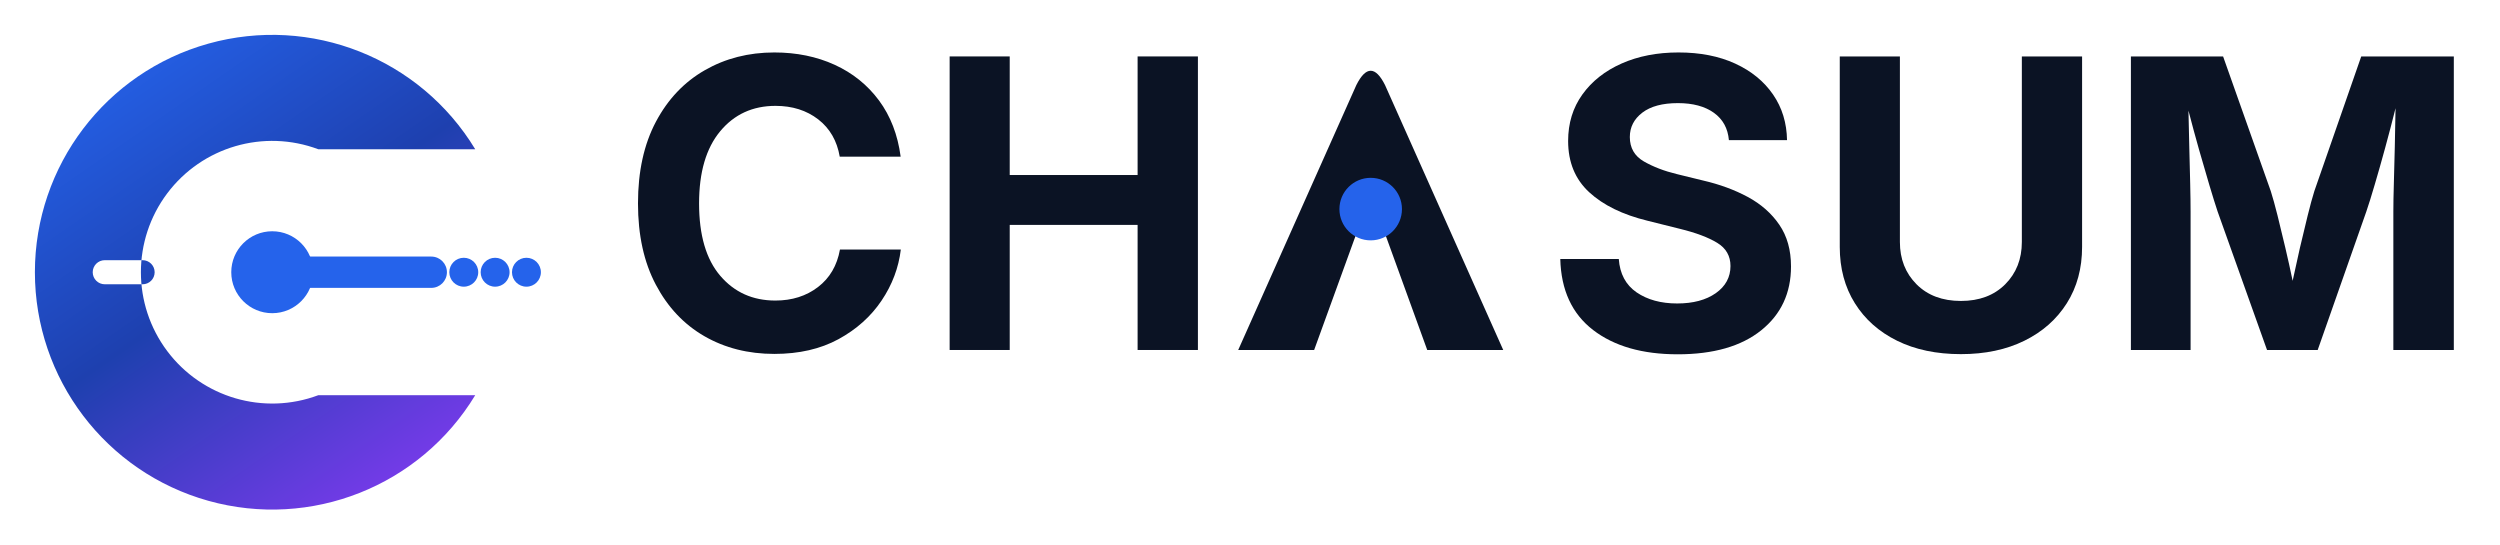
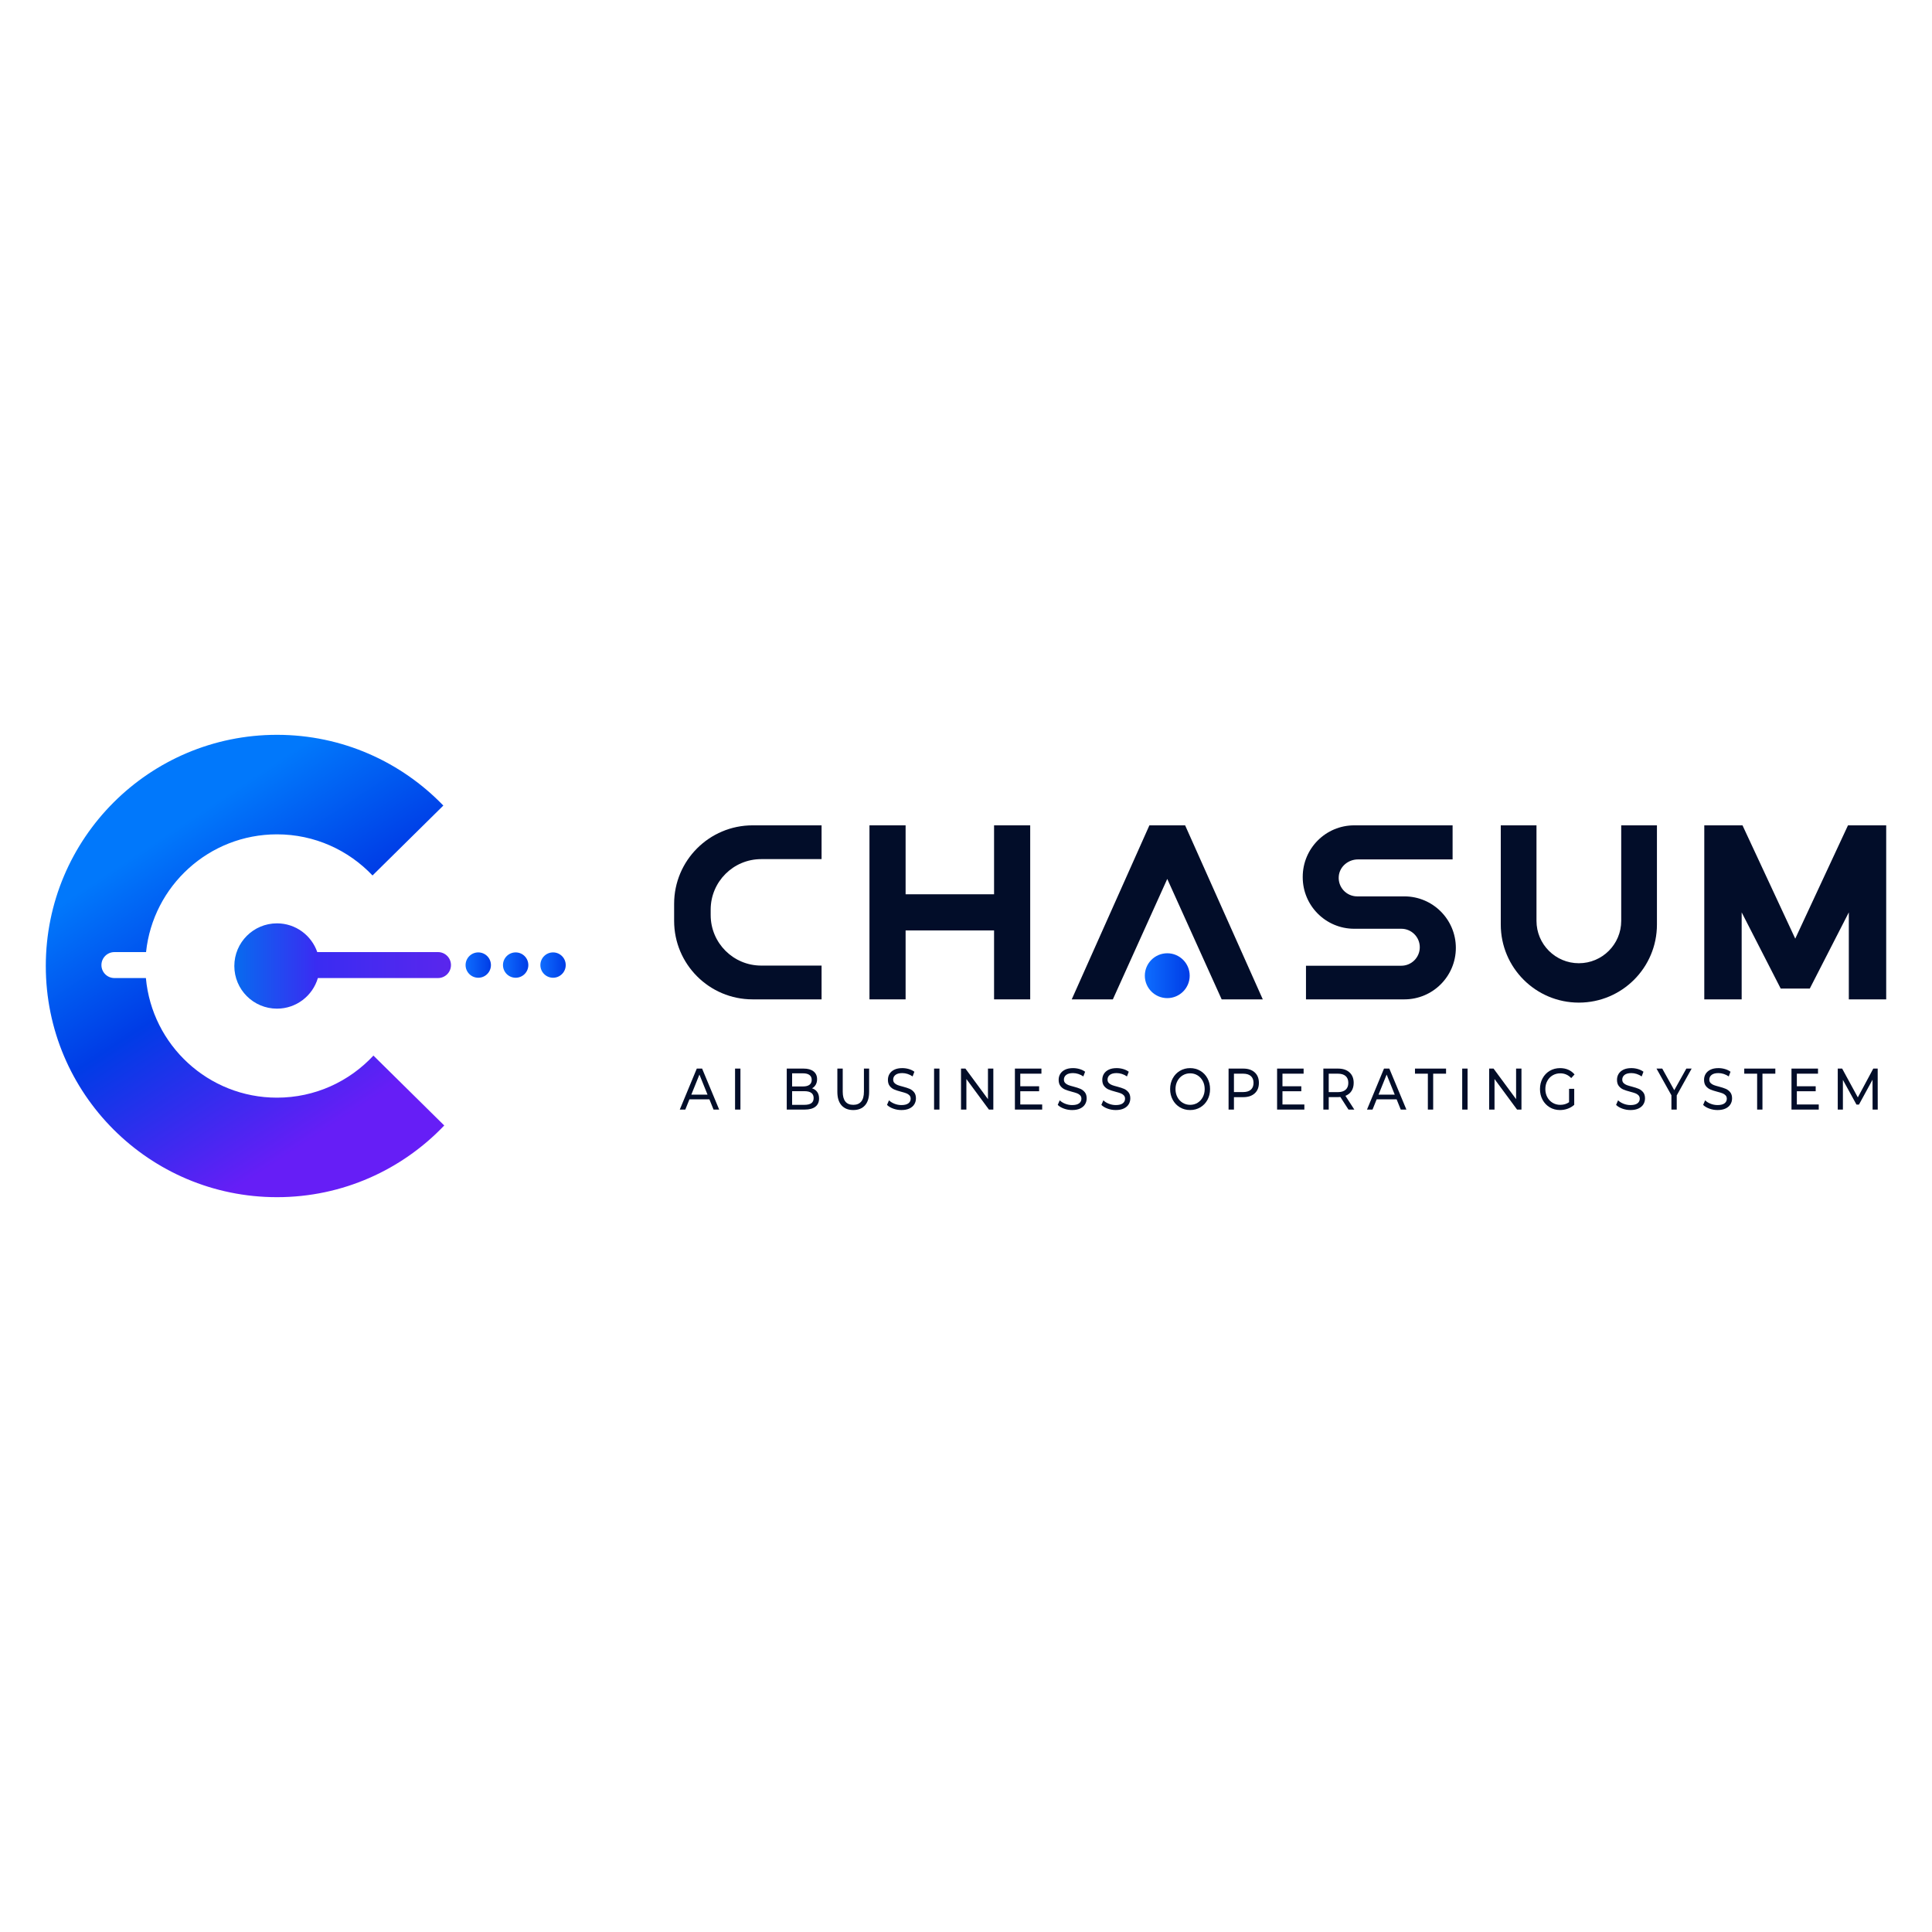
- <svg xmlns="http://www.w3.org/2000/svg" viewBox="0 0 446.09 97.14" fill="none" role="img" aria-label="Chasum">
-   <svg x="4.24" y="4.24" width="94.26" height="88.67" viewBox="-33.5 -33.5 71.223 67">
-     <defs>
-       <linearGradient id="f" x1="18%" y1="0%" x2="82%" y2="100%">
-         <stop offset="0%" stop-color="#2563EB" />
-         <stop offset="48%" stop-color="#1E40AF" />
-         <stop offset="100%" stop-color="#7C3AED" />
+ <svg xmlns="http://www.w3.org/2000/svg" version="1.1" x="0px" y="0px" width="1200px" height="1200px" viewBox="0 0 1200 1200" enable-background="new 0 0 1200 1200" xml:space="preserve">
+   <g id="master_logo">
+     <g>
+       <g>
+         <linearGradient id="full-1_" gradientUnits="userSpaceOnUse" x1="145.545" y1="600" x2="280.113" y2="600">
+           <stop offset="0" style="stop-color:#076BEF" />
+           <stop offset="0.38" style="stop-color:#3A2CF2" />
+           <stop offset="1" style="stop-color:#5A26ED" />
+         </linearGradient>
+         <path fill="url(#full-1_)" d="M272.05,591.362h-74.992c-3.585-10.383-13.42-17.853-25.022-17.853     c-14.631,0-26.491,11.861-26.491,26.491c0,14.631,11.86,26.491,26.491,26.491c12.028,0,22.168-8.023,25.401-19.005h74.613     c4.453,0,8.062-3.61,8.062-8.062C280.113,594.971,276.503,591.362,272.05,591.362z" />
+         <linearGradient id="full-2_" gradientUnits="userSpaceOnUse" x1="112.506" y1="511.988" x2="249.844" y2="720.239">
+           <stop offset="0" style="stop-color:#0178FB" />
+           <stop offset="0.369" style="stop-color:#003CE6" />
+           <stop offset="0.834" style="stop-color:#661EF6" />
+         </linearGradient>
+         <path fill="url(#full-2_)" d="M172.036,681.777c-42.639,0-77.638-32.637-81.421-74.29H71.063c-4.453,0-8.063-3.61-8.063-8.062     c0-4.453,3.61-8.062,8.063-8.062h19.654c4.316-41.102,39.074-73.139,81.319-73.139c23.373,0,44.439,9.822,59.342,25.543     l43.985-43.418c-26.115-27.073-62.741-43.939-103.328-43.939c-79.302,0-143.59,64.287-143.59,143.59s64.287,143.59,143.59,143.59     c40.881,0,77.743-17.113,103.893-44.532l-43.985-43.418C217.012,671.711,195.704,681.777,172.036,681.777z" />
+         <linearGradient id="full-3_" gradientUnits="userSpaceOnUse" x1="289.184" y1="599.424" x2="304.925" y2="599.424">
+           <stop offset="0.061" style="stop-color:#0D6AFD" />
+           <stop offset="1" style="stop-color:#003CE6" />
+         </linearGradient>
+         <circle fill="url(#full-3_)" cx="297.055" cy="599.424" r="7.871" />
+         <linearGradient id="full-4_" gradientUnits="userSpaceOnUse" x1="312.412" y1="599.424" x2="328.153" y2="599.424">
+           <stop offset="0.061" style="stop-color:#0D6AFD" />
+           <stop offset="1" style="stop-color:#003CE6" />
+         </linearGradient>
+         <circle fill="url(#full-4_)" cx="320.283" cy="599.424" r="7.871" />
+         <linearGradient id="full-5_" gradientUnits="userSpaceOnUse" x1="335.64" y1="599.424" x2="351.381" y2="599.424">
+           <stop offset="0.061" style="stop-color:#0D6AFD" />
+           <stop offset="1" style="stop-color:#003CE6" />
+         </linearGradient>
+         <path fill="url(#full-5_)" d="M343.51,591.553c-4.347,0-7.87,3.524-7.87,7.871s3.524,7.871,7.87,7.871     c4.347,0,7.871-3.524,7.871-7.871S347.857,591.553,343.51,591.553z" />
+       </g>
+       <g>
+         <path fill="#020D29" d="M418.711,561.391v10.577c0,26.927,21.829,48.756,48.756,48.756h42.823v-20.982h-37.492     c-17.334,0-31.386-14.052-31.386-31.386v-3.354c0-17.334,14.052-31.386,31.386-31.386h37.492v-20.982h-42.823     C440.54,512.634,418.711,534.463,418.711,561.391z" />
+         <polygon fill="#020D29" points="617.434,555.457 562.486,555.457 562.486,512.634 540.043,512.634 540.043,620.724      562.486,620.724 562.486,577.901 617.434,577.901 617.434,620.724 639.877,620.724 639.877,512.634 617.434,512.634    " />
+         <polygon fill="#020D29" points="725.007,512.634 713.914,512.634 665.674,620.724 691.213,620.724 725.007,545.912      758.801,620.724 784.34,620.724 736.1,512.634    " />
+         <path fill="#020D29" d="M872.27,556.756h-29.304c-6.712,0-12.079-5.76-11.426-12.607c0.569-5.969,5.923-10.352,11.919-10.352     h58.774v-21.163h-61.1c-17.664,0-31.984,14.32-31.984,31.984v0.267c0,17.664,14.32,31.984,31.984,31.984h29.241     c6.34,0,11.48,5.14,11.48,11.48v0c0,6.34-5.14,11.48-11.48,11.48h-59.204v20.895h61.101c17.664,0,31.984-14.32,31.984-31.984v0     C904.253,571.076,889.934,556.756,872.27,556.756z" />
+         <path fill="#020D29" d="M1006.968,571.967c0,14.532-11.781,26.313-26.313,26.313h0c-14.532,0-26.313-11.781-26.313-26.313     v-59.333h-22.185v61.612c0,26.785,21.713,48.498,48.498,48.498h0c26.785,0,48.498-21.714,48.498-48.498v-61.612h-22.185V571.967z     " />
+         <polygon fill="#020D29" points="1147.82,512.634 1115.058,583.017 1082.296,512.634 1058.562,512.634 1058.562,620.724      1081.78,620.724 1081.78,566.679 1106.029,614.016 1115.058,614.016 1124.087,614.016 1148.336,566.679 1148.336,620.724      1171.553,620.724 1171.553,512.634    " />
+       </g>
+       <linearGradient id="full-6_" gradientUnits="userSpaceOnUse" x1="711.077" y1="606.019" x2="738.938" y2="606.019">
+         <stop offset="0.061" style="stop-color:#0D6AFD" />
+         <stop offset="1" style="stop-color:#003CE6" />
      </linearGradient>
-     </defs>
-     <path fill="url(#f)" fill-rule="evenodd" d="M 27.372 16.577 A 32 32 0 1 1 27.372 -16.577 L 6.221 -16.577 A 17.706 17.706 0 1 0 6.221 16.577 Z M -22.579 -1.624h 5.101a 1.624 1.624 0 0 1 0 3.249h -5.101a 1.624 1.624 0 0 1 0 -3.249Z" />
-     <circle cx="0" cy="0" r="5.523" fill="#2563EB" />
-     <rect x="2.209" y="-2.112" width="21.344" height="4.223" rx="2.112" fill="#2563EB" />
-     <circle cx="25.827" cy="0" r="1.949" fill="#2563EB" />
-     <circle cx="30.051" cy="0" r="1.949" fill="#2563EB" />
-     <circle cx="34.274" cy="0" r="1.949" fill="#2563EB" />
-   </svg>
-   <svg x="106.54" y="5.36" width="335.31" height="86.43" viewBox="0 0 335.31 86.43">
-     <g transform="translate(4.00 57.09)">
-       <path fill="#0B1324" d="M27.63 0.70Q20.64 0.70 15.15-2.46Q9.67-5.62 6.49-11.64Q3.30-17.65 3.30-26.16Q3.30-34.70 6.50-40.73Q9.70-46.76 15.22-49.92Q20.74-53.09 27.63-53.09Q33.57-53.09 38.39-50.89Q43.21-48.69 46.30-44.53Q49.39-40.36 50.17-34.49L39.30-34.49Q38.57-38.74 35.46-41.15Q32.34-43.56 27.84-43.56Q21.73-43.56 17.96-39.02Q14.20-34.49 14.20-26.16Q14.20-17.65 17.98-13.24Q21.76-8.82 27.81-8.82Q32.27-8.82 35.42-11.23Q38.57-13.64 39.34-17.93L50.20-17.93Q49.61-13.04 46.76-8.81Q43.91-4.57 39.08-1.93Q34.24 0.70 27.63 0.70" />
-       <path fill="#0B1324" d="M69.63 0L58.91 0L58.91-52.38L69.63-52.38L69.63-31.22L92.45-31.22L92.45-52.38L103.21-52.38L103.21 0L92.45 0L92.45-22.32L69.63-22.32" />
-       <path fill="#0B1324" d="M 110.40 0 L 131.48 -47.27 Q 134.04 -52.38 136.60 -47.27 L 157.69 0 L 144.13 0 L 134.04 -27.80 L 123.95 0 Z" />
-       <circle cx="134.04" cy="-25.14" r="5.58" fill="#2563EB" />
-       <path fill="#0B1324" d="M188.82 0.77Q179.36 0.77 173.72-3.57Q168.08-7.91 167.87-16.24L178.31-16.24Q178.59-12.27 181.49-10.28Q184.39-8.30 188.72-8.30Q193-8.30 195.62-10.14Q198.24-11.99 198.24-14.98Q198.24-17.68 195.87-19.12Q193.50-20.57 189.21-21.62L183.44-23.06Q176.80-24.68 173.04-28.14Q169.27-31.61 169.27-37.30Q169.27-42.05 171.82-45.60Q174.37-49.15 178.82-51.12Q183.27-53.09 188.96-53.09Q194.76-53.09 199.09-51.10Q203.41-49.11 205.84-45.58Q208.26-42.05 208.33-37.44L197.96-37.44Q197.68-40.61 195.27-42.33Q192.86-44.05 188.86-44.05Q184.74-44.05 182.51-42.35Q180.28-40.64 180.28-38Q180.28-35.09 182.79-33.64Q185.31-32.20 188.65-31.39L193.39-30.23Q197.79-29.21 201.34-27.30Q204.89-25.38 206.96-22.34Q209.04-19.30 209.04-14.91Q209.04-7.77 203.71-3.50Q198.38 0.77 188.82 0.77" />
-       <path fill="#0B1324" d="M239.36 0.74Q232.82 0.74 227.97-1.65Q223.12-4.04 220.43-8.35Q217.74-12.66 217.74-18.39L217.74-52.38L228.47-52.38L228.47-19.27Q228.47-14.70 231.44-11.72Q234.41-8.75 239.36-8.75Q244.29-8.75 247.26-11.72Q250.23-14.70 250.23-19.27L250.23-52.38L260.98-52.38L260.98-18.39Q260.98-12.66 258.26-8.35Q255.54-4.04 250.68-1.65Q245.83 0.74 239.36 0.74" />
-       <path fill="#0B1324" d="M280.34 0L269.69 0L269.69-52.38L286.14-52.38L294.65-28.34Q295.18-26.68 295.85-24.01Q296.51-21.34 297.24-18.26Q297.96-15.19 298.55-12.34Q299.15-15.15 299.85-18.23Q300.56-21.30 301.23-23.98Q301.89-26.65 302.42-28.34L310.79-52.38L327.31-52.38L327.31 0L316.52 0L316.52-24.71Q316.52-26.68 316.61-29.74Q316.69-32.80 316.78-36.32Q316.87-39.83 316.91-43.14Q316.03-39.62 315.06-36.07Q314.09-32.52 313.21-29.55Q312.34-26.58 311.70-24.71L303.02 0L293.98 0L285.16-24.71Q284.56-26.51 283.70-29.39Q282.84-32.27 281.85-35.74Q280.87-39.20 279.96-42.71Q280.03-39.55 280.11-36.12Q280.20-32.70 280.27-29.69Q280.34-26.68 280.34-24.71" />
-       <g transform="translate(0 67.49)" fill="#334155">
-         <path d="M1.59 0L0.27 0L3.10-7.96L4.60-7.96L7.49 0L6.17 0L5.43-2.10L2.30-2.10L1.59 0M3.09-4.43L2.65-3.12L5.08-3.12L4.62-4.43Q4.46-4.91 4.27-5.53Q4.08-6.16 3.85-7.01Q3.61-6.15 3.43-5.52Q3.24-4.88 3.09-4.43" />
-         <path d="M14.22-7.96L15.44-7.96L15.44 0L14.22 0" />
-         <path d="" />
-         <path d="M31 0L27.94 0L27.94-7.96L30.87-7.96Q31.71-7.96 32.27-7.68Q32.83-7.41 33.10-6.93Q33.38-6.46 33.38-5.87Q33.38-5.12 32.98-4.73Q32.59-4.33 32.03-4.19L32.03-4.11Q32.43-4.09 32.81-3.86Q33.19-3.62 33.44-3.19Q33.69-2.76 33.69-2.15Q33.69-1.53 33.40-1.05Q33.11-0.56 32.52-0.28Q31.92 0 31 0M29.16-3.57L29.16-1.05L30.88-1.05Q31.74-1.05 32.11-1.38Q32.48-1.71 32.48-2.21Q32.48-2.77 32.06-3.17Q31.64-3.57 30.92-3.57L29.16-3.57M29.16-6.92L29.16-4.52L30.75-4.52Q31.36-4.52 31.77-4.86Q32.18-5.20 32.18-5.77Q32.18-6.26 31.84-6.59Q31.49-6.92 30.79-6.92" />
-         <path d="M43.88 0.12Q42.92 0.12 42.20-0.24Q41.49-0.61 41.10-1.26Q40.71-1.90 40.71-2.74L40.71-7.96L41.92-7.96L41.92-2.84Q41.92-2.03 42.45-1.51Q42.98-0.98 43.88-0.98Q44.78-0.98 45.30-1.51Q45.82-2.03 45.82-2.84L45.82-7.96L47.04-7.96L47.04-2.74Q47.04-1.90 46.65-1.26Q46.25-0.61 45.54-0.24Q44.83 0.12 43.88 0.12" />
-         <path d="M57.06 0.13Q55.72 0.13 54.92-0.49Q54.13-1.12 54.07-2.21L55.30-2.21Q55.35-1.56 55.86-1.25Q56.37-0.94 57.06-0.94Q57.81-0.94 58.31-1.29Q58.81-1.64 58.81-2.22Q58.81-2.74 58.37-2.99Q57.94-3.24 57.30-3.41L56.37-3.67Q55.39-3.93 54.84-4.45Q54.29-4.96 54.29-5.78Q54.29-6.47 54.66-6.98Q55.04-7.50 55.67-7.78Q56.31-8.07 57.11-8.07Q57.93-8.07 58.55-7.78Q59.18-7.50 59.53-7Q59.89-6.50 59.90-5.87L58.72-5.87Q58.66-6.41 58.21-6.71Q57.77-7.01 57.09-7.01Q56.37-7.01 55.94-6.68Q55.51-6.35 55.51-5.85Q55.51-5.47 55.74-5.23Q55.97-5 56.30-4.87Q56.64-4.73 56.94-4.65L57.72-4.45Q58.10-4.35 58.50-4.19Q58.90-4.02 59.25-3.76Q59.59-3.51 59.80-3.12Q60.01-2.74 60.01-2.20Q60.01-1.53 59.66-1Q59.32-0.47 58.66-0.17Q58 0.13 57.06 0.13" />
-         <path d="M67.04-7.96L68.26-7.96L68.26 0L67.04 0" />
-         <path d="M76.84 0L75.60 0L75.60-7.96L77.01-7.96L80.01-3.22Q80.19-2.92 80.45-2.48Q80.70-2.03 80.96-1.46Q80.92-2.04 80.90-2.56Q80.88-3.09 80.88-3.43L80.88-7.96L82.12-7.96L82.12 0L80.71 0L78.02-4.24Q77.82-4.55 77.64-4.86Q77.46-5.17 77.25-5.56Q77.04-5.95 76.75-6.48Q76.79-5.73 76.81-5.15Q76.84-4.56 76.84-4.25" />
-         <path d="M94.51 0L89.46 0L89.46-7.96L94.48-7.96L94.48-6.91L90.68-6.91L90.68-4.54L94.21-4.54L94.21-3.50L90.68-3.50L90.68-1.05L94.51-1.05" />
-         <path d="M104.32 0.13Q102.98 0.13 102.18-0.49Q101.38-1.12 101.33-2.21L102.55-2.21Q102.61-1.56 103.11-1.25Q103.62-0.94 104.31-0.94Q105.07-0.94 105.57-1.29Q106.06-1.64 106.06-2.22Q106.06-2.74 105.63-2.99Q105.19-3.24 104.55-3.41L103.62-3.67Q102.64-3.93 102.10-4.45Q101.55-4.96 101.55-5.78Q101.55-6.47 101.92-6.98Q102.29-7.50 102.93-7.78Q103.57-8.07 104.37-8.07Q105.19-8.07 105.81-7.78Q106.43-7.50 106.79-7Q107.14-6.50 107.16-5.87L105.97-5.87Q105.91-6.41 105.47-6.71Q105.02-7.01 104.34-7.01Q103.62-7.01 103.19-6.68Q102.77-6.35 102.77-5.85Q102.77-5.47 103-5.23Q103.23-5 103.56-4.87Q103.89-4.73 104.20-4.65L104.97-4.45Q105.35-4.35 105.76-4.19Q106.16-4.02 106.50-3.76Q106.84-3.51 107.06-3.12Q107.27-2.74 107.27-2.20Q107.27-1.53 106.92-1Q106.57-0.47 105.91-0.17Q105.25 0.13 104.32 0.13" />
-         <path d="M116.97 0.13Q115.63 0.13 114.83-0.49Q114.03-1.12 113.98-2.21L115.21-2.21Q115.26-1.56 115.77-1.25Q116.27-0.94 116.96-0.94Q117.72-0.94 118.22-1.29Q118.72-1.64 118.72-2.22Q118.72-2.74 118.28-2.99Q117.84-3.24 117.20-3.41L116.27-3.67Q115.30-3.93 114.75-4.45Q114.20-4.96 114.20-5.78Q114.20-6.47 114.57-6.98Q114.94-7.50 115.58-7.78Q116.22-8.07 117.02-8.07Q117.84-8.07 118.46-7.78Q119.08-7.50 119.44-7Q119.80-6.50 119.81-5.87L118.63-5.87Q118.57-6.41 118.12-6.71Q117.67-7.01 117-7.01Q116.27-7.01 115.85-6.68Q115.42-6.35 115.42-5.85Q115.42-5.47 115.65-5.23Q115.88-5 116.21-4.87Q116.55-4.73 116.85-4.65L117.63-4.45Q118.01-4.35 118.41-4.19Q118.81-4.02 119.15-3.76Q119.50-3.51 119.71-3.12Q119.92-2.74 119.92-2.20Q119.92-1.53 119.57-1Q119.22-0.47 118.56-0.17Q117.90 0.13 116.97 0.13" />
-         <path d="" />
-         <path d="M135.42 0.11Q134.39 0.11 133.57-0.38Q132.76-0.88 132.29-1.79Q131.82-2.70 131.82-3.98Q131.82-5.25 132.29-6.17Q132.76-7.09 133.57-7.58Q134.39-8.07 135.42-8.07Q136.45-8.07 137.26-7.58Q138.07-7.09 138.54-6.17Q139-5.25 139-3.98Q139-2.70 138.54-1.79Q138.07-0.87 137.26-0.38Q136.45 0.11 135.42 0.11M135.42-1Q136.10-1 136.63-1.35Q137.17-1.69 137.48-2.35Q137.80-3.01 137.80-3.98Q137.80-4.94 137.48-5.61Q137.17-6.27 136.63-6.62Q136.10-6.96 135.42-6.96Q134.73-6.96 134.19-6.62Q133.65-6.27 133.34-5.61Q133.03-4.94 133.03-3.98Q133.03-3.01 133.34-2.35Q133.65-1.69 134.19-1.35Q134.73-1 135.42-1" />
-         <path d="M147.29 0L146.07 0L146.07-7.96L148.92-7.96Q149.84-7.96 150.46-7.62Q151.07-7.28 151.38-6.70Q151.68-6.11 151.68-5.38Q151.68-4.64 151.37-4.05Q151.07-3.47 150.45-3.13Q149.84-2.79 148.91-2.79L147.29-2.79L147.29 0M147.29-6.92L147.29-3.82L148.80-3.82Q149.67-3.82 150.06-4.26Q150.45-4.70 150.45-5.38Q150.45-6.05 150.06-6.48Q149.67-6.92 148.78-6.92" />
-         <path d="M163.72 0L158.67 0L158.67-7.96L163.69-7.96L163.69-6.91L159.89-6.91L159.89-4.54L163.42-4.54L163.42-3.50L159.89-3.50L159.89-1.05L163.72-1.05" />
-         <path d="M172.07 0L170.86 0L170.86-7.96L173.71-7.96Q174.63-7.96 175.24-7.64Q175.86-7.32 176.16-6.76Q176.47-6.19 176.47-5.46Q176.47-4.66 176.10-4.07Q175.74-3.49 175.01-3.22L176.77 0L175.38 0L173.77-3.01Q173.74-3.01 173.70-3.01L172.07-3.01L172.07 0M172.07-6.92L172.07-4.05L173.58-4.05Q174.46-4.05 174.84-4.42Q175.23-4.79 175.23-5.46Q175.23-6.13 174.84-6.53Q174.45-6.92 173.57-6.92" />
-         <path d="M184.24 0L182.92 0L185.75-7.96L187.25-7.96L190.13 0L188.81 0L188.08-2.10L184.95-2.10L184.24 0M185.74-4.43L185.30-3.12L187.72-3.12L187.26-4.43Q187.10-4.91 186.92-5.53Q186.73-6.16 186.49-7.01Q186.26-6.15 186.07-5.52Q185.89-4.88 185.74-4.43" />
-         <path d="M198.95-6.91L196.47-6.91L196.47-7.96L202.65-7.96L202.65-6.91L200.18-6.91L200.18 0L198.95 0" />
-         <path d="M209.60-7.96L210.81-7.96L210.81 0L209.60 0" />
-         <path d="M219.39 0L218.16 0L218.16-7.96L219.56-7.96L222.56-3.22Q222.75-2.92 223-2.48Q223.25-2.03 223.52-1.46Q223.48-2.04 223.46-2.56Q223.44-3.09 223.44-3.43L223.44-7.96L224.67-7.96L224.67 0L223.26 0L220.57-4.24Q220.38-4.55 220.20-4.86Q220.02-5.17 219.81-5.56Q219.59-5.95 219.30-6.48Q219.34-5.73 219.37-5.15Q219.39-4.56 219.39-4.25" />
-         <path d="M235.36 0.11Q234.28 0.11 233.47-0.39Q232.65-0.89 232.20-1.80Q231.74-2.71 231.74-3.98Q231.74-5.25 232.20-6.16Q232.67-7.08 233.47-7.57Q234.28-8.07 235.31-8.07Q236.17-8.07 236.87-7.74Q237.57-7.40 238.03-6.81Q238.48-6.22 238.62-5.45L237.37-5.45Q237.15-6.15 236.63-6.55Q236.11-6.96 235.32-6.96Q234.65-6.96 234.11-6.62Q233.57-6.27 233.26-5.61Q232.95-4.94 232.95-3.98Q232.95-3.02 233.26-2.36Q233.57-1.69 234.12-1.35Q234.66-1 235.37-1Q236.32-1 236.89-1.56Q237.47-2.12 237.50-3.08L235.55-3.08L235.55-4.08L238.69-4.08L238.69-3.17Q238.69-2.16 238.26-1.43Q237.83-0.69 237.08-0.29Q236.33 0.11 235.36 0.11" />
-         <path d="" />
-         <path d="M253.60 0.13Q252.26 0.13 251.47-0.49Q250.67-1.12 250.62-2.21L251.84-2.21Q251.89-1.56 252.40-1.25Q252.91-0.94 253.60-0.94Q254.36-0.94 254.85-1.29Q255.35-1.64 255.35-2.22Q255.35-2.74 254.92-2.99Q254.48-3.24 253.84-3.41L252.91-3.67Q251.93-3.93 251.38-4.45Q250.84-4.96 250.84-5.78Q250.84-6.47 251.21-6.98Q251.58-7.50 252.22-7.78Q252.86-8.07 253.66-8.07Q254.48-8.07 255.10-7.78Q255.72-7.50 256.08-7Q256.43-6.50 256.45-5.87L255.26-5.87Q255.20-6.41 254.76-6.71Q254.31-7.01 253.63-7.01Q252.91-7.01 252.48-6.68Q252.05-6.35 252.05-5.85Q252.05-5.47 252.28-5.23Q252.51-5 252.85-4.87Q253.18-4.73 253.49-4.65L254.26-4.45Q254.64-4.35 255.04-4.19Q255.45-4.02 255.79-3.76Q256.13-3.51 256.34-3.12Q256.55-2.74 256.55-2.20Q256.55-1.53 256.21-1Q255.86-0.47 255.20-0.17Q254.54 0.13 253.60 0.13" />
-         <path d="M267.13 0L265.91 0L265.91-3.17L262.97-7.96L264.40-7.96L265.89-5.42Q266.08-5.11 266.23-4.82Q266.38-4.54 266.53-4.18Q266.68-4.55 266.83-4.83Q266.98-5.12 267.15-5.42L268.63-7.96L270.05-7.96L267.13-3.17" />
-         <path d="M279.46 0.13Q278.12 0.13 277.32-0.49Q276.52-1.12 276.47-2.21L277.69-2.21Q277.75-1.56 278.26-1.25Q278.76-0.94 279.45-0.94Q280.21-0.94 280.71-1.29Q281.21-1.64 281.21-2.22Q281.21-2.74 280.77-2.99Q280.33-3.24 279.69-3.41L278.76-3.67Q277.79-3.93 277.24-4.45Q276.69-4.96 276.69-5.78Q276.69-6.47 277.06-6.98Q277.43-7.50 278.07-7.78Q278.71-8.07 279.51-8.07Q280.33-8.07 280.95-7.78Q281.57-7.50 281.93-7Q282.28-6.50 282.30-5.87L281.11-5.87Q281.06-6.41 280.61-6.71Q280.16-7.01 279.48-7.01Q278.76-7.01 278.34-6.68Q277.91-6.35 277.91-5.85Q277.91-5.47 278.14-5.23Q278.37-5 278.70-4.87Q279.04-4.73 279.34-4.65L280.12-4.45Q280.49-4.35 280.90-4.19Q281.30-4.02 281.64-3.76Q281.99-3.51 282.20-3.12Q282.41-2.74 282.41-2.20Q282.41-1.53 282.06-1Q281.71-0.47 281.05-0.17Q280.39 0.13 279.46 0.13" />
-         <path d="M291.52-6.91L289.04-6.91L289.04-7.96L295.22-7.96L295.22-6.91L292.75-6.91L292.75 0L291.52 0" />
-         <path d="M307.21 0L302.16 0L302.16-7.96L307.18-7.96L307.18-6.91L303.38-6.91L303.38-4.54L306.91-4.54L306.91-3.50L303.38-3.50L303.38-1.05L307.21-1.05" />
-         <path d="M315.53 0L314.35 0L314.35-7.96L316.14-7.96L317.88-3.39Q317.96-3.18 318.06-2.84Q318.16-2.50 318.27-2.11Q318.37-1.72 318.47-1.36Q318.56-1.71 318.67-2.10Q318.78-2.49 318.88-2.83Q318.98-3.17 319.06-3.39L320.77-7.96L322.57-7.96L322.57 0L321.36 0L321.36-4.29Q321.36-4.72 321.38-5.42Q321.39-6.11 321.40-6.78Q321.27-6.29 321.12-5.81Q320.97-5.34 320.83-4.93Q320.70-4.53 320.61-4.29L318.98 0L317.94 0L316.29-4.29Q316.15-4.64 315.93-5.33Q315.71-6.01 315.48-6.75Q315.49-6.33 315.50-5.88Q315.52-5.42 315.52-5.01Q315.53-4.59 315.53-4.29" />
+       <circle fill="url(#full-6_)" cx="725.007" cy="606.019" r="13.93" />
+       <g>
+         <path fill="#020D29" d="M440.625,682.814h-12.401l-2.567,6.365h-3.434l10.568-25.462h3.301l10.601,25.462h-3.5L440.625,682.814z      M439.459,679.904l-5.034-12.477l-5.034,12.477H439.459z" />
+         <path fill="#020D29" d="M456.561,663.717h3.333v25.462h-3.333V663.717z" />
+         <path fill="#020D29" d="M507.565,678.213c0.778,1.078,1.167,2.443,1.167,4.092c0,2.206-0.762,3.904-2.284,5.092     c-1.522,1.188-3.739,1.782-6.65,1.782h-11.134v-25.462h10.467c2.667,0,4.728,0.582,6.185,1.746     c1.455,1.163,2.184,2.777,2.184,4.838c0,1.333-0.283,2.485-0.851,3.455c-0.566,0.97-1.328,1.709-2.283,2.218     C505.72,676.388,506.788,677.133,507.565,678.213z M491.997,666.663v8.148h6.834c1.712,0,3.028-0.345,3.951-1.037     c0.922-0.691,1.383-1.703,1.383-3.037c0-1.333-0.462-2.346-1.383-3.037c-0.923-0.692-2.239-1.037-3.951-1.037H491.997z      M503.932,685.214c0.955-0.679,1.433-1.746,1.433-3.201c0-2.838-1.899-4.256-5.7-4.256h-7.668v8.475h7.668     C501.553,686.232,502.976,685.893,503.932,685.214z" />
+         <path fill="#020D29" d="M522.7,686.56c-1.734-1.94-2.6-4.729-2.6-8.366v-14.477h3.333v14.332c0,5.456,2.189,8.184,6.567,8.184     c2.134,0,3.767-0.673,4.901-2.019s1.7-3.401,1.7-6.165v-14.332h3.233v14.477c0,3.662-0.866,6.456-2.6,8.384     s-4.156,2.892-7.267,2.892C526.856,689.47,524.434,688.5,522.7,686.56z" />
+         <path fill="#020D29" d="M554.787,688.579c-1.634-0.594-2.918-1.365-3.851-2.31l1.233-2.838c0.889,0.873,2.028,1.583,3.417,2.128     c1.389,0.546,2.817,0.818,4.284,0.818c1.934,0,3.377-0.357,4.334-1.073c0.955-0.715,1.434-1.667,1.434-2.856     c0-0.873-0.261-1.582-0.783-2.127c-0.523-0.546-1.167-0.964-1.934-1.255s-1.85-0.619-3.25-0.983     c-1.755-0.46-3.172-0.921-4.251-1.381c-1.077-0.461-2-1.17-2.767-2.128c-0.767-0.957-1.15-2.249-1.15-3.874     c0-1.358,0.328-2.582,0.983-3.673c0.655-1.091,1.651-1.965,2.984-2.619c1.334-0.655,2.989-0.983,4.967-0.983     c1.378,0,2.734,0.194,4.067,0.582c1.334,0.389,2.478,0.946,3.434,1.673l-1.1,2.91c-0.978-0.679-2.023-1.194-3.134-1.546     c-1.111-0.351-2.2-0.527-3.267-0.527c-1.889,0-3.305,0.376-4.25,1.128c-0.945,0.752-1.417,1.722-1.417,2.91     c0,0.872,0.266,1.582,0.8,2.127c0.533,0.546,1.194,0.97,1.983,1.273c0.788,0.304,1.861,0.625,3.217,0.964     c1.755,0.461,3.167,0.923,4.234,1.382c1.067,0.461,1.983,1.164,2.75,2.11c0.767,0.946,1.151,2.219,1.151,3.82     c0,1.334-0.333,2.553-1.001,3.656c-0.666,1.103-1.678,1.976-3.033,2.619c-1.356,0.642-3.023,0.964-5.001,0.964     C558.114,689.47,556.42,689.173,554.787,688.579z" />
+         <path fill="#020D29" d="M580.172,663.717h3.333v25.462h-3.333V663.717z" />
+         <path fill="#020D29" d="M616.975,663.717v25.462h-2.734l-14.001-18.987v18.987h-3.333v-25.462h2.733l14.001,18.987v-18.987     H616.975z" />
+         <path fill="#020D29" d="M647.313,686.014v3.164h-16.935v-25.462h16.468v3.164h-13.135v7.821h11.701v3.092h-11.701v8.22H647.313z" />
+         <path fill="#020D29" d="M660.83,688.579c-1.634-0.594-2.918-1.365-3.851-2.31l1.233-2.838c0.889,0.873,2.028,1.583,3.417,2.128     c1.389,0.546,2.817,0.818,4.284,0.818c1.934,0,3.378-0.357,4.334-1.073c0.955-0.715,1.434-1.667,1.434-2.856     c0-0.873-0.261-1.582-0.783-2.127c-0.523-0.546-1.167-0.964-1.934-1.255s-1.85-0.619-3.25-0.983     c-1.755-0.46-3.172-0.921-4.251-1.381c-1.077-0.461-2-1.17-2.767-2.128c-0.767-0.957-1.149-2.249-1.149-3.874     c0-1.358,0.328-2.582,0.983-3.673c0.655-1.091,1.651-1.965,2.984-2.619c1.334-0.655,2.989-0.983,4.967-0.983     c1.378,0,2.734,0.194,4.067,0.582c1.334,0.389,2.478,0.946,3.434,1.673l-1.1,2.91c-0.978-0.679-2.023-1.194-3.134-1.546     c-1.111-0.351-2.2-0.527-3.267-0.527c-1.889,0-3.305,0.376-4.25,1.128c-0.945,0.752-1.417,1.722-1.417,2.91     c0,0.872,0.266,1.582,0.8,2.127c0.533,0.546,1.194,0.97,1.983,1.273c0.788,0.304,1.861,0.625,3.217,0.964     c1.755,0.461,3.167,0.923,4.234,1.382c1.067,0.461,1.983,1.164,2.75,2.11c0.767,0.946,1.15,2.219,1.15,3.82     c0,1.334-0.333,2.553-1,3.656c-0.666,1.103-1.678,1.976-3.033,2.619c-1.356,0.642-3.023,0.964-5.001,0.964     C664.158,689.47,662.463,689.173,660.83,688.579z" />
+         <path fill="#020D29" d="M687.933,688.579c-1.634-0.594-2.918-1.365-3.851-2.31l1.233-2.838c0.889,0.873,2.028,1.583,3.417,2.128     c1.389,0.546,2.817,0.818,4.284,0.818c1.934,0,3.378-0.357,4.334-1.073c0.955-0.715,1.434-1.667,1.434-2.856     c0-0.873-0.261-1.582-0.783-2.127c-0.523-0.546-1.167-0.964-1.934-1.255s-1.85-0.619-3.25-0.983     c-1.755-0.46-3.172-0.921-4.251-1.381c-1.078-0.461-2-1.17-2.767-2.128c-0.767-0.957-1.15-2.249-1.15-3.874     c0-1.358,0.328-2.582,0.983-3.673c0.655-1.091,1.651-1.965,2.984-2.619c1.334-0.655,2.989-0.983,4.967-0.983     c1.378,0,2.734,0.194,4.067,0.582c1.334,0.389,2.478,0.946,3.434,1.673l-1.1,2.91c-0.978-0.679-2.023-1.194-3.134-1.546     c-1.111-0.351-2.2-0.527-3.267-0.527c-1.888,0-3.305,0.376-4.25,1.128c-0.945,0.752-1.417,1.722-1.417,2.91     c0,0.872,0.266,1.582,0.8,2.127c0.533,0.546,1.194,0.97,1.983,1.273c0.788,0.304,1.861,0.625,3.217,0.964     c1.755,0.461,3.167,0.923,4.234,1.382c1.067,0.461,1.983,1.164,2.75,2.11c0.767,0.946,1.151,2.219,1.151,3.82     c0,1.334-0.333,2.553-1,3.656c-0.666,1.103-1.678,1.976-3.033,2.619c-1.356,0.642-3.023,0.964-5.001,0.964     C691.26,689.47,689.566,689.173,687.933,688.579z" />
+         <path fill="#020D29" d="M732.854,687.779c-1.89-1.128-3.373-2.686-4.451-4.674c-1.077-1.988-1.616-4.207-1.616-6.656     c0-2.449,0.539-4.668,1.616-6.657c1.078-1.987,2.562-3.546,4.451-4.674c1.889-1.127,4.011-1.691,6.367-1.691     c2.334,0,4.445,0.564,6.334,1.691c1.89,1.128,3.368,2.68,4.434,4.656c1.067,1.976,1.6,4.201,1.6,6.675     c0,2.473-0.534,4.698-1.6,6.674c-1.067,1.976-2.545,3.528-4.434,4.656c-1.889,1.128-4,1.691-6.334,1.691     C736.865,689.47,734.742,688.906,732.854,687.779z M743.838,684.96c1.368-0.849,2.445-2.019,3.234-3.511     c0.788-1.491,1.183-3.157,1.183-5.001c0-1.843-0.395-3.511-1.183-5.002c-0.789-1.492-1.867-2.661-3.234-3.511     c-1.367-0.849-2.906-1.273-4.617-1.273c-1.712,0-3.262,0.424-4.65,1.273c-1.389,0.85-2.479,2.019-3.267,3.511     c-0.789,1.491-1.184,3.158-1.184,5.002c0,1.843,0.395,3.51,1.184,5.001c0.788,1.492,1.878,2.662,3.267,3.511     c1.388,0.849,2.938,1.273,4.65,1.273C740.932,686.232,742.471,685.808,743.838,684.96z" />
+         <path fill="#020D29" d="M779.324,666.081c1.734,1.577,2.601,3.747,2.601,6.511c0,2.765-0.867,4.934-2.601,6.511     c-1.733,1.576-4.112,2.364-7.134,2.364h-5.767v7.711h-3.333v-25.462h9.1C775.213,663.717,777.592,664.505,779.324,666.081z      M776.925,676.83c1.111-0.983,1.667-2.395,1.667-4.238c0-1.842-0.556-3.255-1.667-4.238c-1.112-0.982-2.723-1.473-4.834-1.473     h-5.668v11.422h5.668C774.201,678.303,775.813,677.812,776.925,676.83z" />
+         <path fill="#020D29" d="M810.162,686.014v3.164h-16.935v-25.462h16.468v3.164H796.56v7.821h11.701v3.092H796.56v8.22H810.162z" />
+         <path fill="#020D29" d="M837.563,689.179l-5.033-7.821c-0.623,0.049-1.112,0.073-1.467,0.073h-5.767v7.748h-3.333v-25.462h9.1     c3.022,0,5.401,0.788,7.134,2.364c1.734,1.577,2.601,3.747,2.601,6.511c0,1.964-0.445,3.637-1.334,5.019     c-0.889,1.382-2.156,2.389-3.8,3.019l5.533,8.548H837.563z M835.797,676.848c1.111-0.994,1.667-2.412,1.667-4.256     c0-1.842-0.555-3.255-1.667-4.238c-1.112-0.982-2.723-1.473-4.834-1.473h-5.668v11.459h5.668     C833.074,678.34,834.685,677.843,835.797,676.848z" />
+         <path fill="#020D29" d="M867.466,682.814h-12.401l-2.567,6.365h-3.434l10.568-25.462h3.301l10.601,25.462h-3.5L867.466,682.814z      M866.3,679.904l-5.034-12.477l-5.034,12.477H866.3z" />
+         <path fill="#020D29" d="M886.869,666.881h-8.001v-3.164h19.302v3.164h-8v22.297h-3.301V666.881z" />
+         <path fill="#020D29" d="M908.205,663.717h3.333v25.462h-3.333V663.717z" />
+         <path fill="#020D29" d="M945.008,663.717v25.462h-2.734l-14.001-18.987v18.987h-3.333v-25.462h2.733l14.001,18.987v-18.987     H945.008z" />
+         <path fill="#020D29" d="M974.578,676.302h3.2v9.93c-1.155,1.043-2.5,1.843-4.034,2.401s-3.134,0.837-4.8,0.837     c-2.356,0-4.479-0.563-6.367-1.691c-1.89-1.128-3.373-2.68-4.451-4.656c-1.078-1.976-1.616-4.201-1.616-6.674     c0-2.474,0.539-4.705,1.616-6.693c1.078-1.988,2.567-3.54,4.468-4.656c1.9-1.115,4.039-1.673,6.417-1.673     c1.867,0,3.561,0.333,5.083,1.001c1.521,0.667,2.817,1.643,3.884,2.929l-2.067,2.255c-1.867-1.964-4.122-2.946-6.767-2.946     c-1.779,0-3.374,0.418-4.785,1.255c-1.411,0.837-2.516,2.001-3.316,3.492s-1.201,3.17-1.201,5.038     c0,1.843,0.401,3.51,1.201,5.001c0.8,1.492,1.905,2.662,3.316,3.511c1.411,0.849,2.995,1.273,4.751,1.273     c2.089,0,3.911-0.546,5.467-1.637V676.302z" />
+         <path fill="#020D29" d="M1007.631,688.579c-1.634-0.594-2.918-1.365-3.851-2.31l1.233-2.838c0.889,0.873,2.028,1.583,3.417,2.128     c1.389,0.546,2.817,0.818,4.284,0.818c1.934,0,3.377-0.357,4.334-1.073c0.955-0.715,1.434-1.667,1.434-2.856     c0-0.873-0.261-1.582-0.783-2.127c-0.523-0.546-1.167-0.964-1.934-1.255s-1.85-0.619-3.25-0.983     c-1.755-0.46-3.172-0.921-4.251-1.381c-1.077-0.461-2-1.17-2.767-2.128c-0.767-0.957-1.15-2.249-1.15-3.874     c0-1.358,0.328-2.582,0.983-3.673c0.655-1.091,1.651-1.965,2.984-2.619c1.334-0.655,2.989-0.983,4.967-0.983     c1.378,0,2.734,0.194,4.067,0.582c1.334,0.389,2.478,0.946,3.434,1.673l-1.1,2.91c-0.978-0.679-2.023-1.194-3.134-1.546     c-1.111-0.351-2.2-0.527-3.267-0.527c-1.889,0-3.305,0.376-4.25,1.128c-0.945,0.752-1.417,1.722-1.417,2.91     c0,0.872,0.266,1.582,0.8,2.127c0.533,0.546,1.194,0.97,1.983,1.273c0.788,0.304,1.861,0.625,3.217,0.964     c1.755,0.461,3.167,0.923,4.234,1.382c1.067,0.461,1.983,1.164,2.75,2.11c0.767,0.946,1.151,2.219,1.151,3.82     c0,1.334-0.333,2.553-1.001,3.656c-0.666,1.103-1.678,1.976-3.033,2.619c-1.356,0.642-3.023,0.964-5.001,0.964     C1010.958,689.47,1009.264,689.173,1007.631,688.579z" />
+         <path fill="#020D29" d="M1041.45,680.376v8.802h-3.301v-8.875l-9.267-16.586h3.567l7.467,13.422l7.501-13.422h3.3     L1041.45,680.376z" />
+         <path fill="#020D29" d="M1061.702,688.579c-1.634-0.594-2.918-1.365-3.851-2.31l1.233-2.838c0.889,0.873,2.028,1.583,3.417,2.128     c1.389,0.546,2.817,0.818,4.284,0.818c1.934,0,3.377-0.357,4.334-1.073c0.955-0.715,1.434-1.667,1.434-2.856     c0-0.873-0.261-1.582-0.783-2.127c-0.523-0.546-1.167-0.964-1.934-1.255c-0.767-0.291-1.85-0.619-3.25-0.983     c-1.755-0.46-3.172-0.921-4.251-1.381c-1.077-0.461-2-1.17-2.767-2.128c-0.767-0.957-1.149-2.249-1.149-3.874     c0-1.358,0.328-2.582,0.983-3.673c0.655-1.091,1.651-1.965,2.984-2.619c1.334-0.655,2.989-0.983,4.967-0.983     c1.378,0,2.734,0.194,4.067,0.582c1.334,0.389,2.478,0.946,3.434,1.673l-1.1,2.91c-0.978-0.679-2.023-1.194-3.134-1.546     c-1.111-0.351-2.2-0.527-3.267-0.527c-1.889,0-3.306,0.376-4.25,1.128c-0.945,0.752-1.417,1.722-1.417,2.91     c0,0.872,0.266,1.582,0.8,2.127c0.533,0.546,1.194,0.97,1.983,1.273c0.788,0.304,1.861,0.625,3.217,0.964     c1.755,0.461,3.167,0.923,4.234,1.382c1.067,0.461,1.983,1.164,2.75,2.11c0.767,0.946,1.151,2.219,1.151,3.82     c0,1.334-0.333,2.553-1,3.656c-0.666,1.103-1.678,1.976-3.033,2.619c-1.356,0.642-3.023,0.964-5.001,0.964     C1065.03,689.47,1063.335,689.173,1061.702,688.579z" />
+         <path fill="#020D29" d="M1091.389,666.881h-8.001v-3.164h19.302v3.164h-8v22.297h-3.301V666.881z" />
+         <path fill="#020D29" d="M1129.659,686.014v3.164h-16.935v-25.462h16.468v3.164h-13.135v7.821h11.701v3.092h-11.701v8.22H1129.659     z" />
+         <path fill="#020D29" d="M1163.096,689.179l-0.034-18.551l-8.434,15.46h-1.533l-8.434-15.35v18.441h-3.2v-25.462h2.733     l9.735,17.896l9.601-17.896h2.733l0.034,25.462H1163.096z" />
      </g>
    </g>
-   </svg>
+   </g>
+   <g id="Logo_icon">
+ </g>
+   <g id="Spark">
+ </g>
+   <g id="Wordmark">
+ </g>
</svg>
